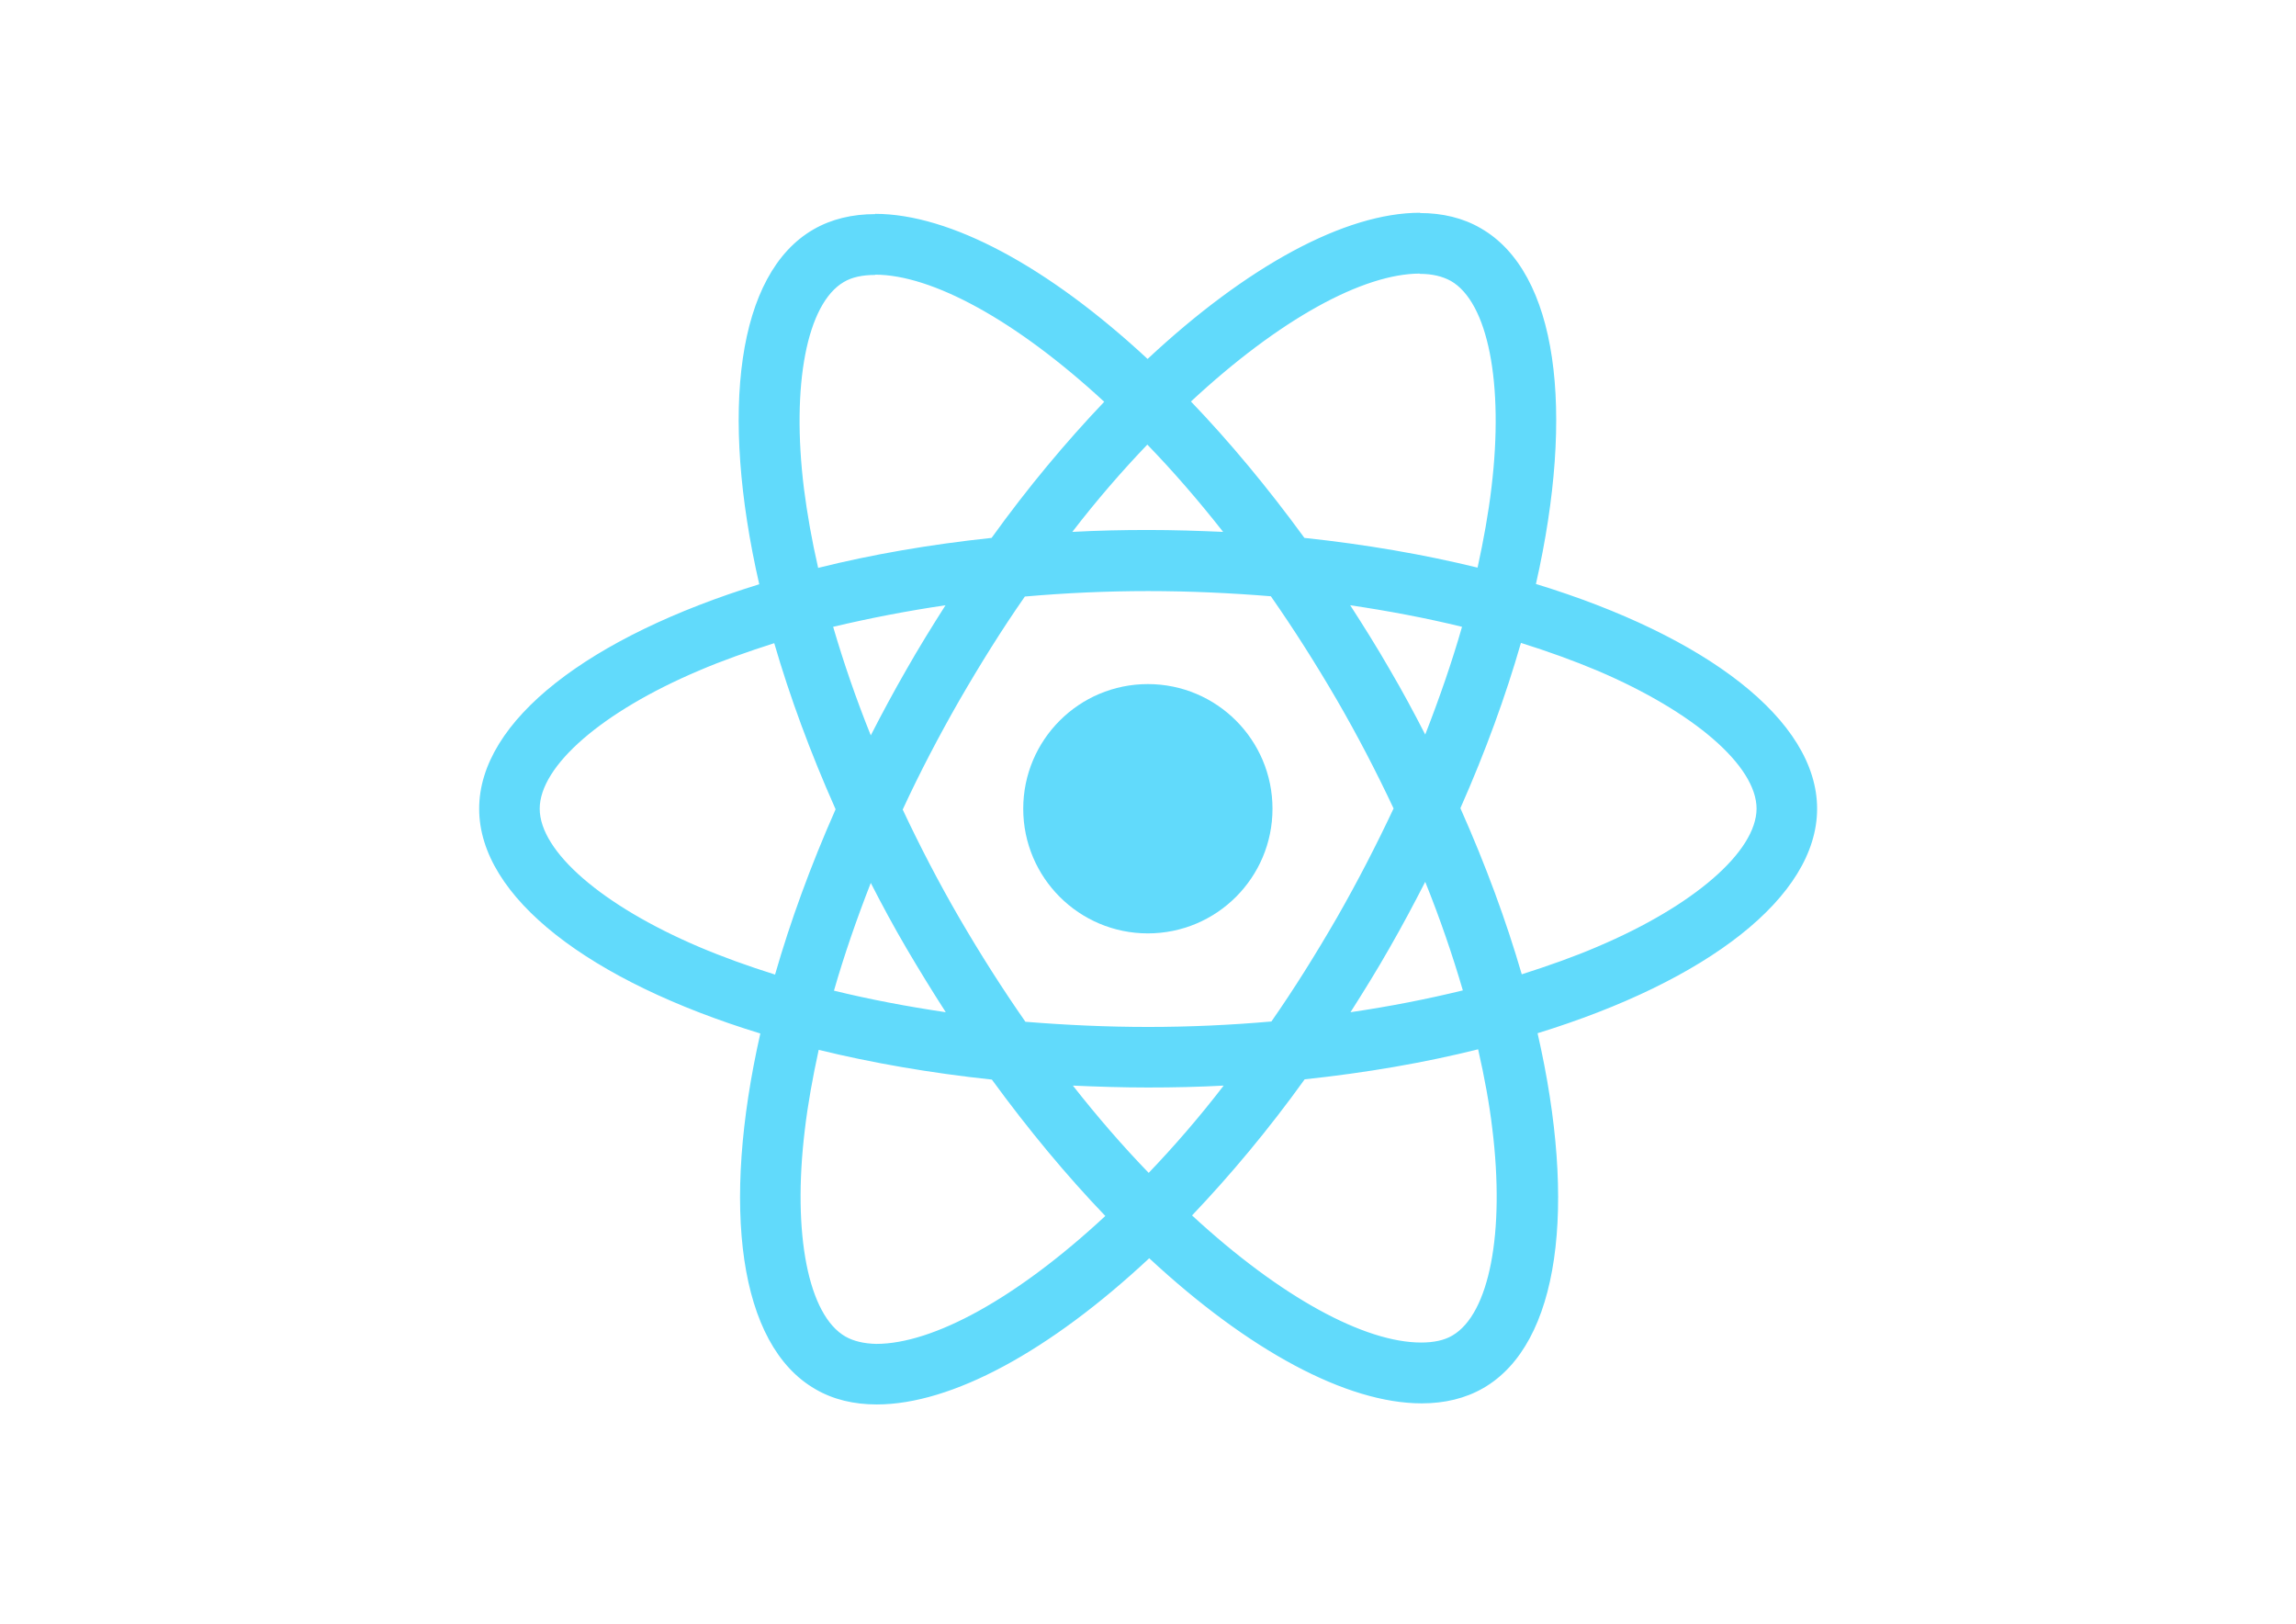
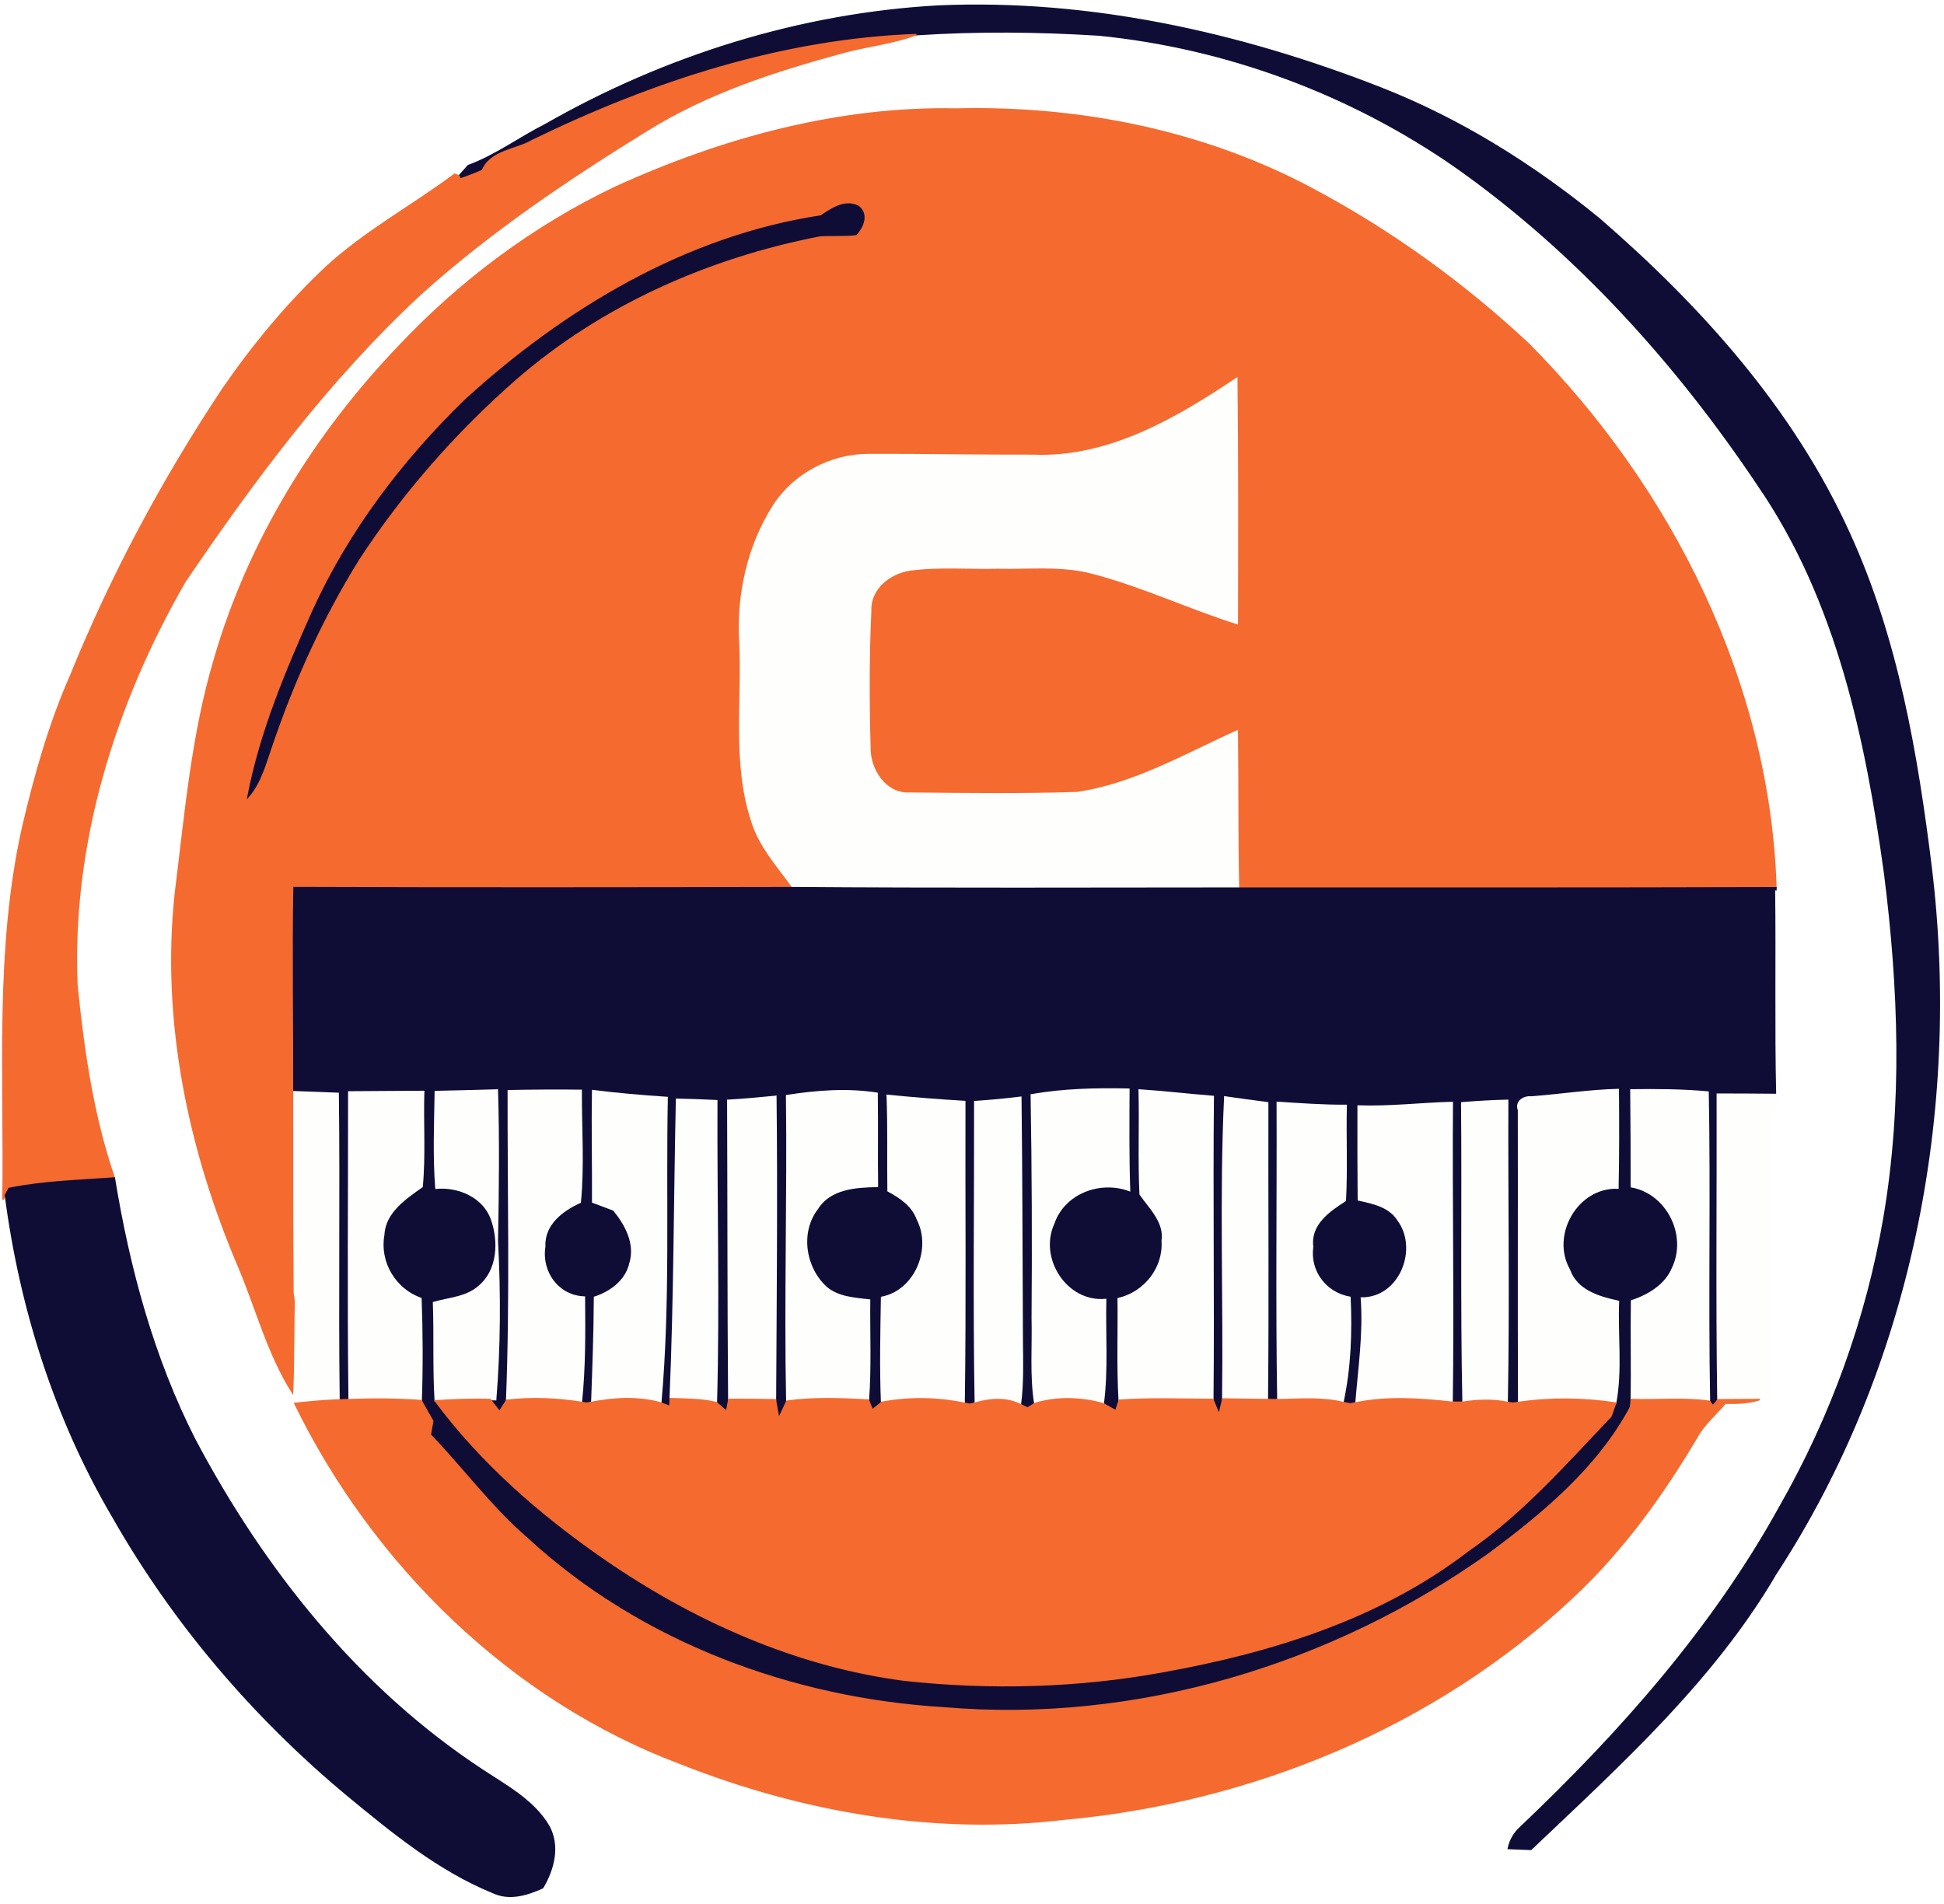
- <svg xmlns="http://www.w3.org/2000/svg" viewBox="0 0 841.9 595.3">
-   <g fill="#61DAFB">
-     <path d="M666.3 296.5c0-32.5-40.7-63.3-103.1-82.4 14.4-63.6 8-114.2-20.2-130.4-6.5-3.8-14.1-5.6-22.4-5.6v22.3c4.6 0 8.3.9 11.4 2.6 13.6 7.8 19.5 37.5 14.9 75.7-1.1 9.4-2.9 19.3-5.1 29.4-19.6-4.8-41-8.5-63.5-10.9-13.5-18.5-27.5-35.3-41.6-50 32.6-30.3 63.2-46.9 84-46.9V78c-27.5 0-63.5 19.6-99.9 53.6-36.4-33.8-72.4-53.2-99.9-53.2v22.3c20.7 0 51.4 16.5 84 46.6-14 14.7-28 31.4-41.3 49.9-22.6 2.4-44 6.1-63.6 11-2.3-10-4-19.7-5.2-29-4.7-38.2 1.1-67.9 14.6-75.8 3-1.8 6.9-2.6 11.5-2.6V78.5c-8.4 0-16 1.8-22.6 5.6-28.1 16.2-34.4 66.7-19.9 130.1-62.2 19.2-102.7 49.9-102.7 82.3 0 32.5 40.7 63.3 103.1 82.4-14.4 63.6-8 114.2 20.2 130.4 6.5 3.8 14.1 5.6 22.5 5.6 27.5 0 63.5-19.6 99.9-53.6 36.4 33.8 72.4 53.2 99.9 53.2 8.4 0 16-1.8 22.6-5.6 28.1-16.2 34.4-66.7 19.9-130.1 62-19.1 102.5-49.9 102.5-82.3zm-130.2-66.7c-3.7 12.9-8.3 26.2-13.5 39.5-4.1-8-8.4-16-13.1-24-4.6-8-9.5-15.8-14.4-23.4 14.2 2.1 27.9 4.7 41 7.9zm-45.8 106.5c-7.8 13.5-15.8 26.3-24.1 38.2-14.9 1.3-30 2-45.2 2-15.1 0-30.2-.7-45-1.9-8.3-11.9-16.4-24.6-24.2-38-7.6-13.1-14.5-26.4-20.8-39.8 6.2-13.4 13.2-26.8 20.7-39.9 7.8-13.5 15.8-26.3 24.1-38.2 14.9-1.3 30-2 45.2-2 15.1 0 30.2.7 45 1.9 8.3 11.9 16.4 24.6 24.2 38 7.6 13.1 14.5 26.4 20.8 39.8-6.3 13.4-13.2 26.8-20.7 39.9zm32.3-13c5.4 13.4 10 26.8 13.8 39.8-13.1 3.2-26.9 5.9-41.2 8 4.9-7.7 9.8-15.6 14.4-23.7 4.6-8 8.9-16.1 13-24.1zM421.2 430c-9.3-9.6-18.6-20.3-27.8-32 9 .4 18.2.7 27.5.7 9.4 0 18.7-.2 27.8-.7-9 11.7-18.3 22.4-27.5 32zm-74.4-58.9c-14.2-2.1-27.9-4.7-41-7.9 3.7-12.9 8.3-26.2 13.5-39.5 4.1 8 8.4 16 13.1 24 4.7 8 9.5 15.8 14.4 23.4zM420.7 163c9.3 9.6 18.6 20.3 27.8 32-9-.4-18.2-.7-27.5-.7-9.4 0-18.7.2-27.8.7 9-11.7 18.3-22.4 27.5-32zm-74 58.9c-4.9 7.7-9.8 15.6-14.4 23.7-4.6 8-8.9 16-13 24-5.4-13.4-10-26.8-13.8-39.8 13.1-3.1 26.9-5.8 41.2-7.9zm-90.5 125.2c-35.4-15.1-58.3-34.9-58.3-50.6 0-15.7 22.9-35.6 58.3-50.6 8.6-3.7 18-7 27.7-10.1 5.7 19.6 13.2 40 22.5 60.9-9.2 20.8-16.6 41.1-22.2 60.6-9.9-3.1-19.3-6.5-28-10.2zM310 490c-13.6-7.8-19.5-37.5-14.9-75.7 1.1-9.4 2.9-19.3 5.1-29.4 19.6 4.8 41 8.5 63.5 10.9 13.5 18.5 27.5 35.3 41.6 50-32.6 30.3-63.2 46.9-84 46.9-4.5-.1-8.3-1-11.3-2.7zm237.2-76.2c4.7 38.2-1.1 67.9-14.6 75.8-3 1.8-6.9 2.6-11.5 2.6-20.7 0-51.4-16.5-84-46.6 14-14.7 28-31.4 41.3-49.9 22.6-2.4 44-6.1 63.6-11 2.3 10.1 4.1 19.8 5.2 29.1zm38.5-66.7c-8.6 3.7-18 7-27.7 10.1-5.7-19.6-13.2-40-22.5-60.9 9.2-20.8 16.6-41.1 22.2-60.6 9.9 3.1 19.3 6.5 28.1 10.2 35.4 15.1 58.3 34.9 58.3 50.6-.1 15.7-23 35.6-58.4 50.6zM320.8 78.4z" />
-     <circle cx="420.9" cy="296.5" r="45.7" />
-     <path d="M520.5 78.1z" />
-   </g>
+ <svg xmlns="http://www.w3.org/2000/svg" width="437" height="428" viewBox="0 0 437 428">
+   <path id="Path" fill="#0f0d36" stroke="#0f0d36" stroke-width="0.333" d="M 122.64 28 C 149.547 12.613 179.933 3.093 210.92 1.373 C 244.92 -0.12 278.827 7.427 310.36 19.773 C 328.24 26.773 344.68 37.08 359.507 49.213 C 382.333 68.987 403.08 92.067 415.653 119.8 C 426.52 143.48 430.947 169.467 434.12 195.133 C 440.72 249.853 429.547 307.347 399.24 353.76 C 385.147 377.893 364.173 396.747 344.147 415.8 C 342.88 415.747 340.333 415.653 339.067 415.6 C 339.467 413.72 340.36 412.16 341.747 410.893 C 364.213 389.587 385.08 366.04 400.107 338.8 C 411.587 318.693 419.613 296.627 423.52 273.8 C 427.893 248.253 426.92 222.08 423.68 196.467 C 419.507 166.147 412.947 134.907 395.347 109.267 C 376.96 81.747 354.36 56.68 327.24 37.533 C 303.573 21.067 275.653 10.707 246.96 7.867 C 233.307 7.013 219.64 6.88 205.987 7.787 C 175.88 8.867 146.68 18.453 119.773 31.547 C 116.013 33.747 110.293 33.853 108.427 38.36 C 106.773 39.04 105.107 39.707 103.4 40.28 L 103.187 39.573 C 103.707 38.987 104.733 37.827 105.24 37.253 C 111.44 34.973 116.773 30.96 122.64 28 Z" />
+   <path id="path1" fill="#f56a2f" stroke="#f56a2f" stroke-width="0.333" d="M 119.773 31.547 C 146.68 18.453 175.88 8.867 205.987 7.787 C 200.733 9.747 195.107 10.293 189.72 11.747 C 174.32 15.907 158.92 20.88 145.32 29.387 C 127.48 40.4 109.973 52.187 94.387 66.267 C 73.933 85.253 57.16 107.76 41.547 130.8 C 25.773 158.173 15.907 189.747 17.293 221.547 C 18.76 236.173 20.893 250.947 25.693 264.867 C 17.813 265.44 9.747 265.64 2.027 267.213 C 1.827 267.587 1.427 268.36 1.227 268.733 L 0.68 269.707 C 1.08 241.787 -1.053 213.44 5.12 185.947 C 7.84 174.347 11.067 162.813 15.893 151.893 C 25.053 129.293 36.64 107.693 50.133 87.387 C 56.92 77.547 64.573 68.28 73.28 60.093 C 82.067 52 92.76 46.24 102.227 39.173 L 103.187 39.573 L 103.4 40.28 C 105.107 39.707 106.773 39.04 108.427 38.36 C 110.293 33.853 116.013 33.747 119.773 31.547 Z" />
+   <path id="path2" fill="#f56a2f" stroke="#f56a2f" stroke-width="0.333" d="M 138.373 42.08 C 162.347 31.147 188.467 23.987 214.973 24.52 C 242.627 23.853 270.693 29.427 295.173 42.56 C 312.747 51.933 329.053 63.72 343.6 77.32 C 375.76 109.72 397.747 153.533 399.213 199.613 C 358.947 199.733 318.667 199.693 278.4 199.693 C 278.133 187.907 278.28 176.133 278.12 164.347 C 266.427 169.6 255 176.333 242.133 178.213 C 229.56 178.627 216.947 178.453 204.36 178.333 C 199.04 178.573 195.453 173.013 195.547 168.147 C 195.253 157.893 195.24 147.6 195.707 137.347 C 195.52 132.333 199.987 128.813 204.573 128.147 C 211.107 127.267 217.72 127.867 224.293 127.707 C 231.4 127.867 238.667 127.013 245.64 128.867 C 256.76 131.773 267.187 136.733 278.133 140.2 C 278.173 121.827 278.227 103.44 278.013 85.067 C 264.467 94.16 249.187 103.093 232.307 102.387 C 219.893 102.427 207.48 102.16 195.067 102.213 C 186.64 102.253 178.36 106.667 173.827 113.787 C 168.093 122.853 165.693 133.76 166.333 144.413 C 166.973 157.707 164.747 171.427 168.92 184.333 C 170.613 190.187 174.827 194.733 178.293 199.587 C 140.893 199.667 103.507 199.707 66.107 199.573 C 65.827 214.867 66.12 230.173 66.08 245.467 C 66.08 260.56 66.053 275.667 66.187 290.76 C 65.893 298.2 66.107 305.667 65.747 313.107 C 60.173 304.32 57.613 294.067 53.56 284.56 C 42.373 258.253 36.333 229.28 39.453 200.68 C 41.667 183.04 43.147 165.16 48.267 148.053 C 55.933 121.613 70.787 97.573 89.773 77.76 C 103.627 63.067 120.12 50.76 138.373 42.08 Z" />
+   <path id="path3" fill="#0f0d36" stroke="#0f0d36" stroke-width="0.333" d="M 184.56 48.573 C 186.973 46.933 189.84 44.96 192.867 46.36 C 195.2 48.093 194.053 50.96 192.413 52.707 C 189.693 53.053 186.96 52.773 184.24 52.987 C 159.293 57.827 135.16 68.467 115.893 85.24 C 102.413 97.067 90.44 110.653 80.64 125.68 C 72.467 138.8 66.053 152.96 61.08 167.573 C 59.653 171.587 58.627 175.907 55.747 179.173 C 58.507 164.693 64.32 150.947 70.293 137.52 C 78.427 119.587 90.507 103.653 104.587 89.973 C 126.92 69.56 154.293 53.133 184.56 48.573 Z" />
+   <path id="path4" fill="#fefefd" stroke="#fefefd" stroke-width="0.333" d="M 232.307 102.387 C 249.187 103.093 264.467 94.16 278.013 85.067 C 278.227 103.44 278.173 121.827 278.133 140.2 C 267.187 136.733 256.76 131.773 245.64 128.867 C 238.667 127.013 231.4 127.867 224.293 127.707 C 217.72 127.867 211.107 127.267 204.573 128.147 C 199.987 128.813 195.52 132.333 195.707 137.347 C 195.24 147.6 195.253 157.893 195.547 168.147 C 195.453 173.013 199.04 178.573 204.36 178.333 C 216.947 178.453 229.56 178.627 242.133 178.213 C 255 176.333 266.427 169.6 278.12 164.347 C 278.28 176.133 278.133 187.907 278.4 199.693 C 245.027 199.707 211.653 199.84 178.293 199.587 C 174.827 194.733 170.613 190.187 168.92 184.333 C 164.747 171.427 166.973 157.707 166.333 144.413 C 165.693 133.76 168.093 122.853 173.827 113.787 C 178.36 106.667 186.64 102.253 195.067 102.213 C 207.48 102.16 219.893 102.427 232.307 102.387 Z" />
+   <path id="path5" fill="#0f0d36" stroke="#0f0d36" stroke-width="0.333" d="M 66.107 199.573 C 103.507 199.707 140.893 199.667 178.293 199.587 C 211.653 199.84 245.027 199.707 278.4 199.693 C 318.667 199.693 358.947 199.733 399.213 199.613 L 399.213 200.227 C 399.4 215.507 399.093 230.8 399.44 246.08 C 394.973 246.04 390.507 246.013 386.053 246.013 C 386.107 268.907 385.853 291.813 386.187 314.72 C 385.907 315.067 385.347 315.747 385.08 316.093 C 384.867 315.84 384.467 315.32 384.267 315.067 C 383.84 291.893 384.387 268.707 383.96 245.533 C 378.187 245.013 372.4 244.973 366.627 245.053 C 366.707 252.307 366.733 259.56 366.72 266.813 C 374.787 268.24 379.507 277.733 376.013 285.067 C 374.387 288.973 370.613 291.187 366.773 292.493 C 366.653 299.88 366.853 307.28 366.707 314.667 C 366.667 315.093 366.587 315.933 366.547 316.36 C 359.227 330.093 346.907 340.32 334.587 349.453 C 299.4 374.467 255.467 387.68 212.28 384 C 178.133 381.973 144.04 369.387 118.68 346.053 C 110.507 339.053 104.147 330.32 96.72 322.587 C 96.893 321.56 97.08 320.52 97.267 319.507 C 96.387 317.973 95.52 316.44 94.667 314.907 C 94.933 307.253 94.893 299.587 94.613 291.947 C 88.787 289.907 85.16 283.787 86.24 277.693 C 86.507 272.507 91.093 269.507 94.88 266.8 C 95.547 259.693 95.013 252.533 95.227 245.4 C 89.613 245.453 84.013 245.453 78.413 245.507 C 78.427 268.56 78.213 291.627 78.493 314.693 C 77.92 314.707 76.773 314.747 76.2 314.76 C 75.907 291.787 76.293 268.813 76.013 245.84 C 72.707 245.707 69.387 245.573 66.08 245.467 C 66.12 230.173 65.827 214.867 66.107 199.573 Z" />
+   <path id="path6" fill="#fefefd" stroke="#fefefd" stroke-width="0.333" d="M 399.213 200.227 C 400.653 205.947 399.853 211.88 399.827 217.707 C 399.693 227.28 399.667 236.88 400.52 246.427 C 399.76 248.333 398.787 250.227 398.733 252.32 C 398.4 273.053 399.067 293.8 398.387 314.52 C 397.693 314.56 396.293 314.627 395.587 314.667 C 392.453 314.707 389.32 314.667 386.187 314.72 C 385.853 291.813 386.107 268.907 386.053 246.013 C 390.507 246.013 394.973 246.04 399.44 246.08 C 399.093 230.8 399.4 215.507 399.213 200.227 Z" />
+   <path id="path7" fill="#fefefd" stroke="#fefefd" stroke-width="0.333" d="M 114.267 245.24 C 119.72 245.133 125.187 245.093 130.64 245.16 C 130.6 253.52 131.227 262 130.427 270.307 C 126.36 272.147 122.2 275.307 122.44 280.293 C 121.533 285.96 125.44 291.453 131.36 291.627 C 131.427 299.52 131.493 307.44 130.667 315.307 C 125.133 314.413 119.48 314.213 113.907 314.84 C 114.813 291.653 114.227 268.44 114.267 245.24 Z" />
+   <path id="path8" fill="#fefefd" stroke="#fefefd" stroke-width="0.333" d="M 66.08 245.467 C 69.387 245.573 72.707 245.707 76.013 245.84 C 76.293 268.813 75.907 291.787 76.2 314.76 C 73.147 314.16 70.067 313.667 66.973 313.307 C 66.733 305.773 67.347 298.24 66.187 290.76 C 66.053 275.667 66.08 260.56 66.08 245.467 Z" />
+   <path id="path9" fill="#fefefd" stroke="#fefefd" stroke-width="0.333" d="M 78.413 245.507 C 84.013 245.453 89.613 245.453 95.227 245.4 C 95.013 252.533 95.547 259.693 94.88 266.8 C 91.093 269.507 86.507 272.507 86.24 277.693 C 85.16 283.787 88.787 289.907 94.613 291.947 C 94.893 299.587 94.933 307.253 94.667 314.907 C 89.28 314.52 83.88 314.493 78.493 314.693 C 78.213 291.627 78.427 268.56 78.413 245.507 Z" />
+   <path id="path10" fill="#fefefd" stroke="#fefefd" stroke-width="0.333" d="M 97.867 245.427 C 102.507 245.347 107.147 245.187 111.787 245.067 C 112.133 256.387 112 267.72 111.787 279.053 C 112.427 290.92 112.36 302.84 111.413 314.693 L 110.187 314.667 C 106.067 314.533 101.96 314.707 97.853 314.96 C 97.4 307.6 97.733 300.227 97.467 292.867 C 100.933 291.853 104.933 291.733 107.72 289.173 C 112.013 285.587 112.267 279.08 110.507 274.147 C 108.747 269.093 103.053 266.653 98 267.147 C 97.44 259.92 97.747 252.667 97.867 245.427 Z" />
+   <path id="path11" fill="#fefefd" stroke="#fefefd" stroke-width="0.333" d="M 133.24 245.213 C 138.787 245.92 144.373 246.387 149.96 246.76 C 149.507 269.653 150.56 292.613 148.52 315.44 C 143.467 314.013 138.133 314.333 133.04 315.293 C 133.333 307.413 133.613 299.547 133.653 291.68 C 137.28 290.507 140.747 287.947 141.627 284.04 C 142.973 279.667 140.667 275.32 137.933 272.04 C 136.36 271.453 134.8 270.867 133.24 270.28 C 133.293 261.92 133.08 253.573 133.24 245.213 Z" />
+   <path id="path12" fill="#fefefd" stroke="#fefefd" stroke-width="0.333" d="M 176.84 246.347 C 183.56 245.293 190.4 244.76 197.16 245.813 C 197.253 252.787 197.147 259.76 197.227 266.733 C 192.387 266.827 186.613 267.173 183.76 271.72 C 179.64 277.053 180.92 285.133 185.813 289.507 C 188.507 291.747 192.16 291.907 195.467 292.307 C 195.387 299.8 195.747 307.307 195.2 314.787 C 189.107 314.453 182.947 314.213 176.88 315.04 C 176.413 292.147 177.133 269.24 176.84 246.347 Z" />
+   <path id="path13" fill="#fefefd" stroke="#fefefd" stroke-width="0.333" d="M 199.453 246.28 C 205.24 246.867 211.053 247.32 216.867 247.667 C 216.8 270.267 217.04 292.893 216.72 315.493 C 210.627 314.253 204.293 314.147 198.187 315.32 C 197.88 307.453 198.053 299.573 198.187 291.707 C 205.787 290.24 209.68 280.76 206.213 274.107 C 205.08 271.053 202.387 269.213 199.64 267.76 C 199.533 260.6 199.733 253.44 199.453 246.28 Z" />
+   <path id="path14" fill="#fefefd" stroke="#fefefd" stroke-width="0.333" d="M 231.84 246.173 C 239.08 244.88 246.44 244.747 253.76 244.893 C 253.72 252.493 253.653 260.093 253.907 267.68 C 247.333 265.187 239.2 268.213 236.867 275.067 C 233.24 282.907 239.693 293.013 248.533 292.187 C 248.347 299.987 249 307.84 247.987 315.613 C 243 314.227 237.6 314.053 232.627 315.573 C 231.627 309.213 232.213 302.747 232.053 296.347 C 232.187 279.613 232.12 262.893 231.84 246.173 Z" />
+   <path id="path15" fill="#fefefd" stroke="#fefefd" stroke-width="0.333" d="M 256.093 245.067 C 261.64 245.44 267.173 246.08 272.72 246.533 C 272.493 269.227 272.84 291.933 272.627 314.64 C 265.613 314.627 258.6 314.333 251.6 314.827 C 251.16 307.227 251.467 299.6 251.373 291.987 C 257.267 290.64 261.68 285.133 261.267 279.013 C 261.893 274.733 258.493 271.693 256.307 268.507 C 255.933 260.707 256.293 252.88 256.093 245.067 Z" />
+   <path id="path16" fill="#fefefd" stroke="#fefefd" stroke-width="0.333" d="M 341.36 249.573 C 340.613 247.64 342.627 246.453 344.2 246.653 C 350.733 246.16 357.213 245.133 363.773 244.973 C 363.827 252.36 363.853 259.733 363.693 267.12 C 354.533 266.72 348.32 277.693 352.787 285.507 C 354.427 290.2 359.453 291.667 363.813 292.6 C 363.493 300.2 364.573 307.933 363.173 315.453 C 355.96 314.373 348.613 314.267 341.4 315.32 C 341.32 293.413 341.4 271.493 341.36 249.573 Z" />
+   <path id="path17" fill="#fefefd" stroke="#fefefd" stroke-width="0.333" d="M 366.627 245.053 C 372.4 244.973 378.187 245.013 383.96 245.533 C 384.387 268.707 383.84 291.893 384.267 315.067 C 378.44 314.24 372.56 314.88 366.707 314.667 C 366.853 307.28 366.653 299.88 366.773 292.493 C 370.613 291.187 374.387 288.973 376.013 285.067 C 379.507 277.733 374.787 268.24 366.72 266.813 C 366.733 259.56 366.707 252.307 366.627 245.053 Z" />
+   <path id="path18" fill="#fefefd" stroke="#fefefd" stroke-width="0.333" d="M 152.093 247.16 C 155.107 247.227 158.107 247.333 161.12 247.48 C 161.013 270.107 161.64 292.747 161.027 315.36 C 157.64 314.533 154.133 314.6 150.667 314.467 C 151.627 292.04 151.6 269.587 152.093 247.16 Z" />
+   <path id="path19" fill="#fefefd" stroke="#fefefd" stroke-width="0.333" d="M 163.613 247.4 C 167.213 247.2 170.813 246.867 174.4 246.507 C 174.653 269.24 174.427 291.987 174.307 314.72 C 170.813 314.64 167.32 314.627 163.84 314.627 C 163.653 292.227 163.707 269.813 163.613 247.4 Z" />
+   <path id="path20" fill="#fefefd" stroke="#fefefd" stroke-width="0.333" d="M 219.133 247.693 C 222.587 247.453 226.027 247.147 229.467 246.707 C 229.693 265.013 229.68 283.32 229.787 301.627 C 229.84 306.347 229.973 311.093 229.36 315.8 C 226.16 314.213 222.587 314.493 219.253 315.453 C 218.867 292.867 219.173 270.267 219.133 247.693 Z" />
+   <path id="path21" fill="#fefefd" stroke="#fefefd" stroke-width="0.333" d="M 274.88 314.547 C 275.187 291.92 274.267 269.227 275.333 246.627 C 278.533 247.12 281.747 247.507 284.96 247.947 C 284.907 270.187 285.107 292.44 284.88 314.68 C 281.547 314.64 278.213 314.587 274.88 314.547 Z" />
+   <path id="path22" fill="#fefefd" stroke="#fefefd" stroke-width="0.333" d="M 287.133 247.867 C 292.28 248.173 297.427 248.587 302.6 248.533 C 302.44 255.667 302.787 262.813 302.413 269.933 C 298.733 272.293 294.44 275.253 295.053 280.307 C 294.28 285.813 297.987 290.76 303.453 291.693 C 303.813 299.6 303.533 307.56 301.853 315.32 C 297.28 314.24 292.56 314.587 287.907 314.693 L 287.267 314.693 C 286.907 292.427 287.213 270.147 287.133 247.867 Z" />
+   <path id="path23" fill="#fefefd" stroke="#fefefd" stroke-width="0.333" d="M 305.307 248.68 C 312.373 248.933 319.4 248.067 326.453 247.88 C 326.293 270.347 326.733 292.813 326.413 315.28 C 319.253 314.48 311.933 313.973 304.827 315.413 C 305.467 307.573 306.627 299.76 306.04 291.853 C 314.72 291.947 319.133 280.773 314.227 274.253 C 312.28 271.213 308.613 270.507 305.36 269.773 C 305.293 262.733 305.293 255.707 305.307 248.68 Z" />
+   <path id="path24" fill="#fefefd" stroke="#fefefd" stroke-width="0.333" d="M 328.6 247.96 C 332.027 247.68 335.467 247.48 338.907 247.4 C 338.813 270.027 339.227 292.667 338.787 315.293 C 335.507 314.64 332.173 314.773 328.893 315.267 C 328.427 292.84 328.8 270.4 328.6 247.96 Z" />
+   <path id="path25" fill="#0f0d36" stroke="#0f0d36" stroke-width="0.333" d="M 2.027 267.213 C 9.747 265.64 17.813 265.44 25.693 264.867 C 29 285.107 34.4 305.16 43.707 323.507 C 59.133 352.733 80.427 379.56 108.253 397.853 C 113.707 401.48 119.92 404.747 123.36 410.573 C 125.813 415.067 124.453 420.267 121.987 424.427 C 118.56 426 114.533 427.227 110.893 425.533 C 98.693 420.573 88.373 412.107 78.307 403.8 C 57.107 386.213 38.96 364.947 25.333 340.973 C 12.373 318.92 4.533 294.053 1.227 268.733 C 1.427 268.36 1.827 267.587 2.027 267.213 Z" />
+   <path id="path26" fill="#f56a2f" stroke="#f56a2f" stroke-width="0.333" d="M 76.2 314.76 C 76.773 314.747 77.92 314.707 78.493 314.693 C 83.88 314.493 89.28 314.52 94.667 314.907 C 95.52 316.44 96.387 317.973 97.267 319.507 C 97.08 320.52 96.893 321.56 96.72 322.587 C 104.147 330.32 110.507 339.053 118.68 346.053 C 144.04 369.387 178.133 381.973 212.28 384 C 255.467 387.68 299.4 374.467 334.587 349.453 C 346.907 340.32 359.227 330.093 366.547 316.36 C 366.587 315.933 366.667 315.093 366.707 314.667 C 372.56 314.88 378.44 314.24 384.267 315.067 C 384.467 315.32 384.867 315.84 385.08 316.093 C 385.347 315.747 385.907 315.067 386.187 314.72 C 389.32 314.667 392.453 314.707 395.587 314.667 C 393.08 315.48 390.427 315.547 387.827 315.48 C 385.8 317.92 383.307 319.973 381.68 322.733 C 373.933 335.907 364.907 348.48 353.707 358.96 C 322.72 388.16 281.333 405.187 239.133 409.013 C 210.067 412.48 180.36 407.28 153.253 396.6 C 115.093 382.36 84.027 351.893 66.267 315.533 C 69.573 315.2 72.88 314.867 76.2 314.76 Z" />
+   <path id="path27" fill="#f56a2f" stroke="#f56a2f" stroke-width="0.333" d="M 150.667 314.467 C 154.133 314.6 157.64 314.533 161.027 315.36 C 161.8 316 162.573 316.667 163.347 317.347 C 163.467 316.667 163.72 315.307 163.84 314.627 C 167.32 314.627 170.813 314.64 174.307 314.72 C 174.533 316.12 174.8 317.533 175.053 318.947 C 175.52 317.973 176.427 316.027 176.88 315.04 C 182.947 314.213 189.107 314.453 195.2 314.787 C 195.427 315.347 195.867 316.453 196.093 317.013 C 196.613 316.587 197.667 315.747 198.187 315.32 C 204.293 314.147 210.627 314.253 216.72 315.493 C 217.04 315.547 217.693 315.667 218.013 315.733 C 218.32 315.653 218.947 315.52 219.253 315.453 C 222.587 314.493 226.16 314.213 229.36 315.8 L 230.987 316.587 L 232.627 315.573 C 237.6 314.053 243 314.227 247.987 315.613 C 248.707 316 250.12 316.787 250.84 317.187 C 251.027 316.6 251.413 315.413 251.6 314.827 C 258.6 314.333 265.613 314.627 272.627 314.64 C 273.08 315.773 273.56 316.907 274.04 318.04 C 274.253 317.173 274.667 315.427 274.88 314.547 C 278.213 314.587 281.547 314.64 284.88 314.68 C 285.667 314.68 286.467 314.68 287.267 314.693 L 287.907 314.693 C 292.56 314.587 297.28 314.24 301.853 315.32 C 302.267 315.4 303.107 315.573 303.52 315.653 C 303.84 315.587 304.507 315.48 304.827 315.413 C 311.933 313.973 319.253 314.48 326.413 315.28 C 327.027 315.28 328.267 315.267 328.893 315.267 C 332.173 314.773 335.507 314.64 338.787 315.293 L 340.067 315.493 L 341.4 315.32 C 348.613 314.267 355.96 314.373 363.173 315.453 C 362.907 316.187 362.387 317.68 362.133 318.413 C 351.987 329.053 342.213 340.267 330.013 348.64 C 310.24 363.893 285.76 371.453 261.48 375.827 C 242.307 379.347 222.667 379.853 203.307 377.76 C 178.88 374.573 155.813 364.24 135.667 350.293 C 121.467 340.453 108.173 328.88 97.853 314.96 C 101.96 314.707 106.067 314.533 110.187 314.667 C 110.707 315.347 111.76 316.693 112.28 317.373 C 112.693 316.747 113.507 315.48 113.907 314.84 C 119.48 314.213 125.133 314.413 130.667 315.307 C 130.96 315.36 131.573 315.453 131.88 315.493 C 132.173 315.44 132.747 315.347 133.04 315.293 C 138.133 314.333 143.467 314.013 148.52 315.44 C 149.04 315.64 150.08 316.027 150.6 316.227 C 150.613 315.787 150.653 314.907 150.667 314.467 Z" />
</svg>
